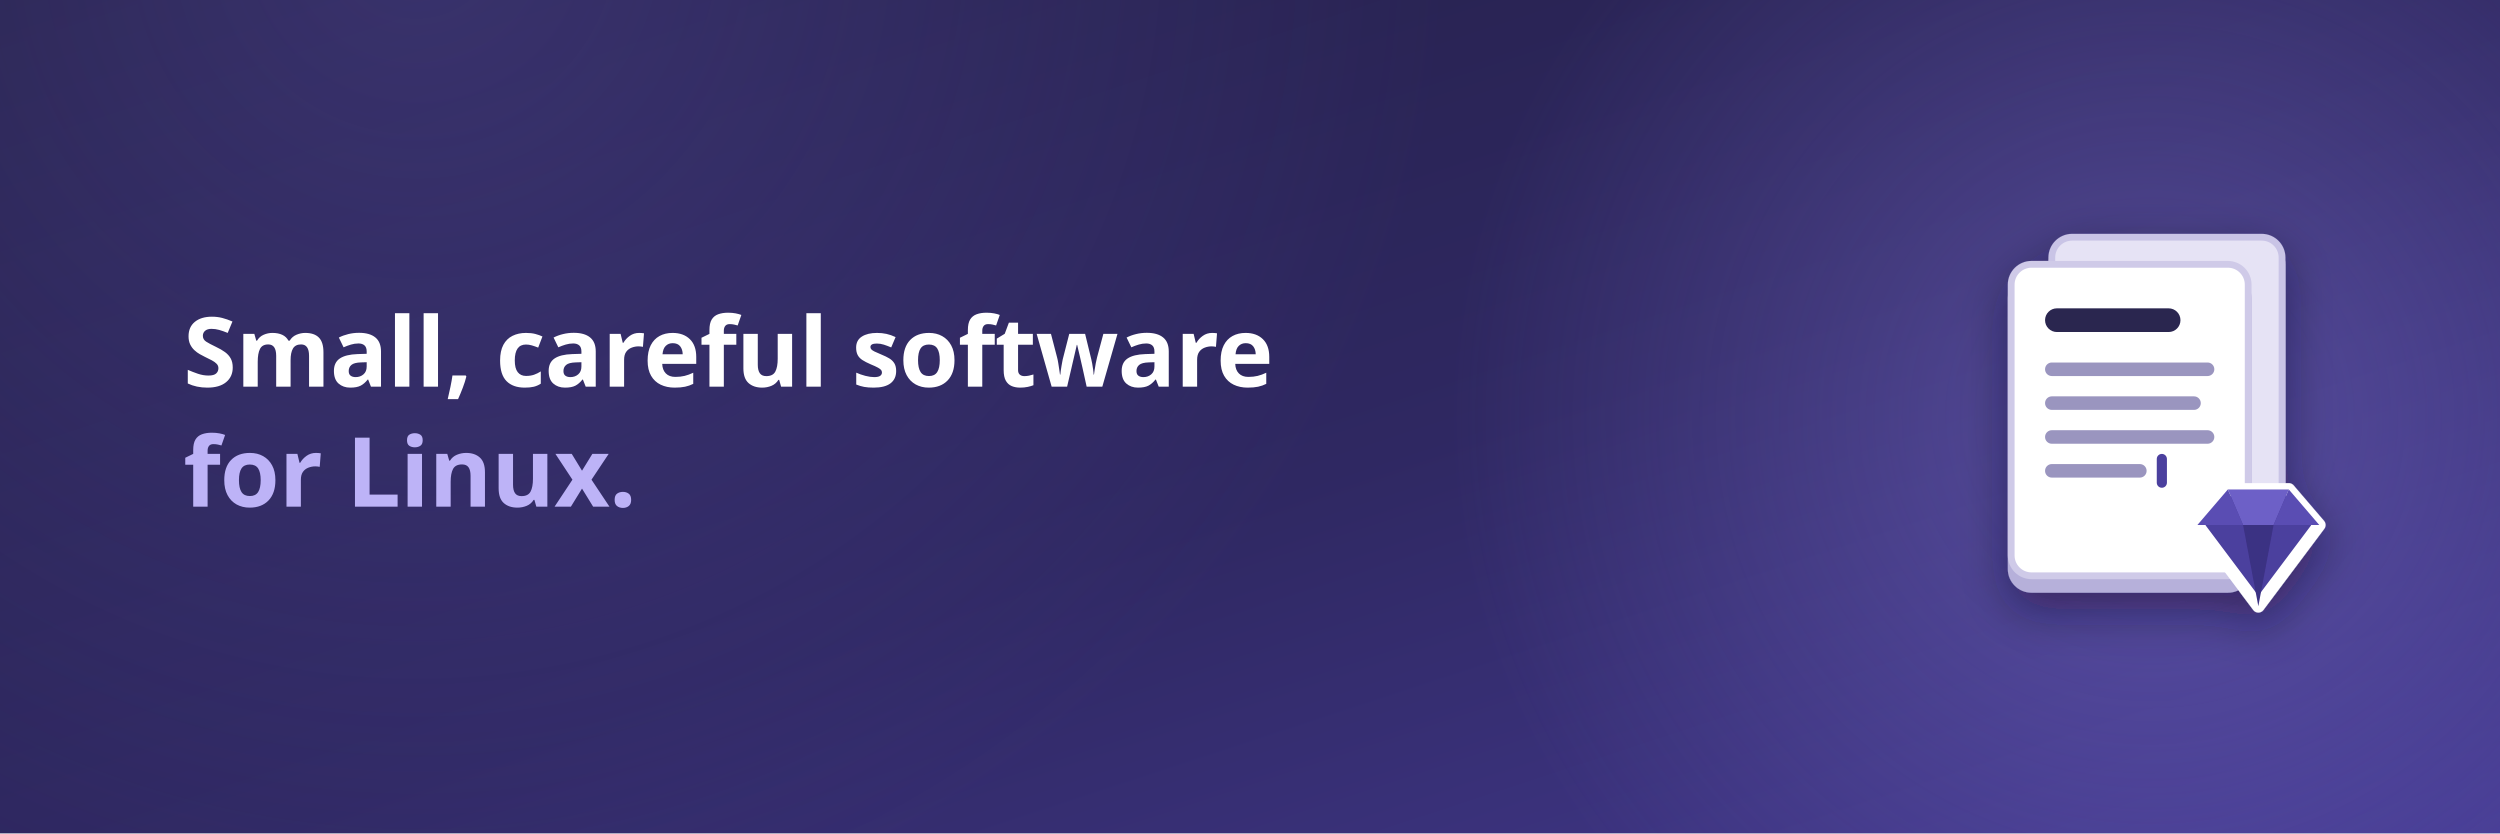
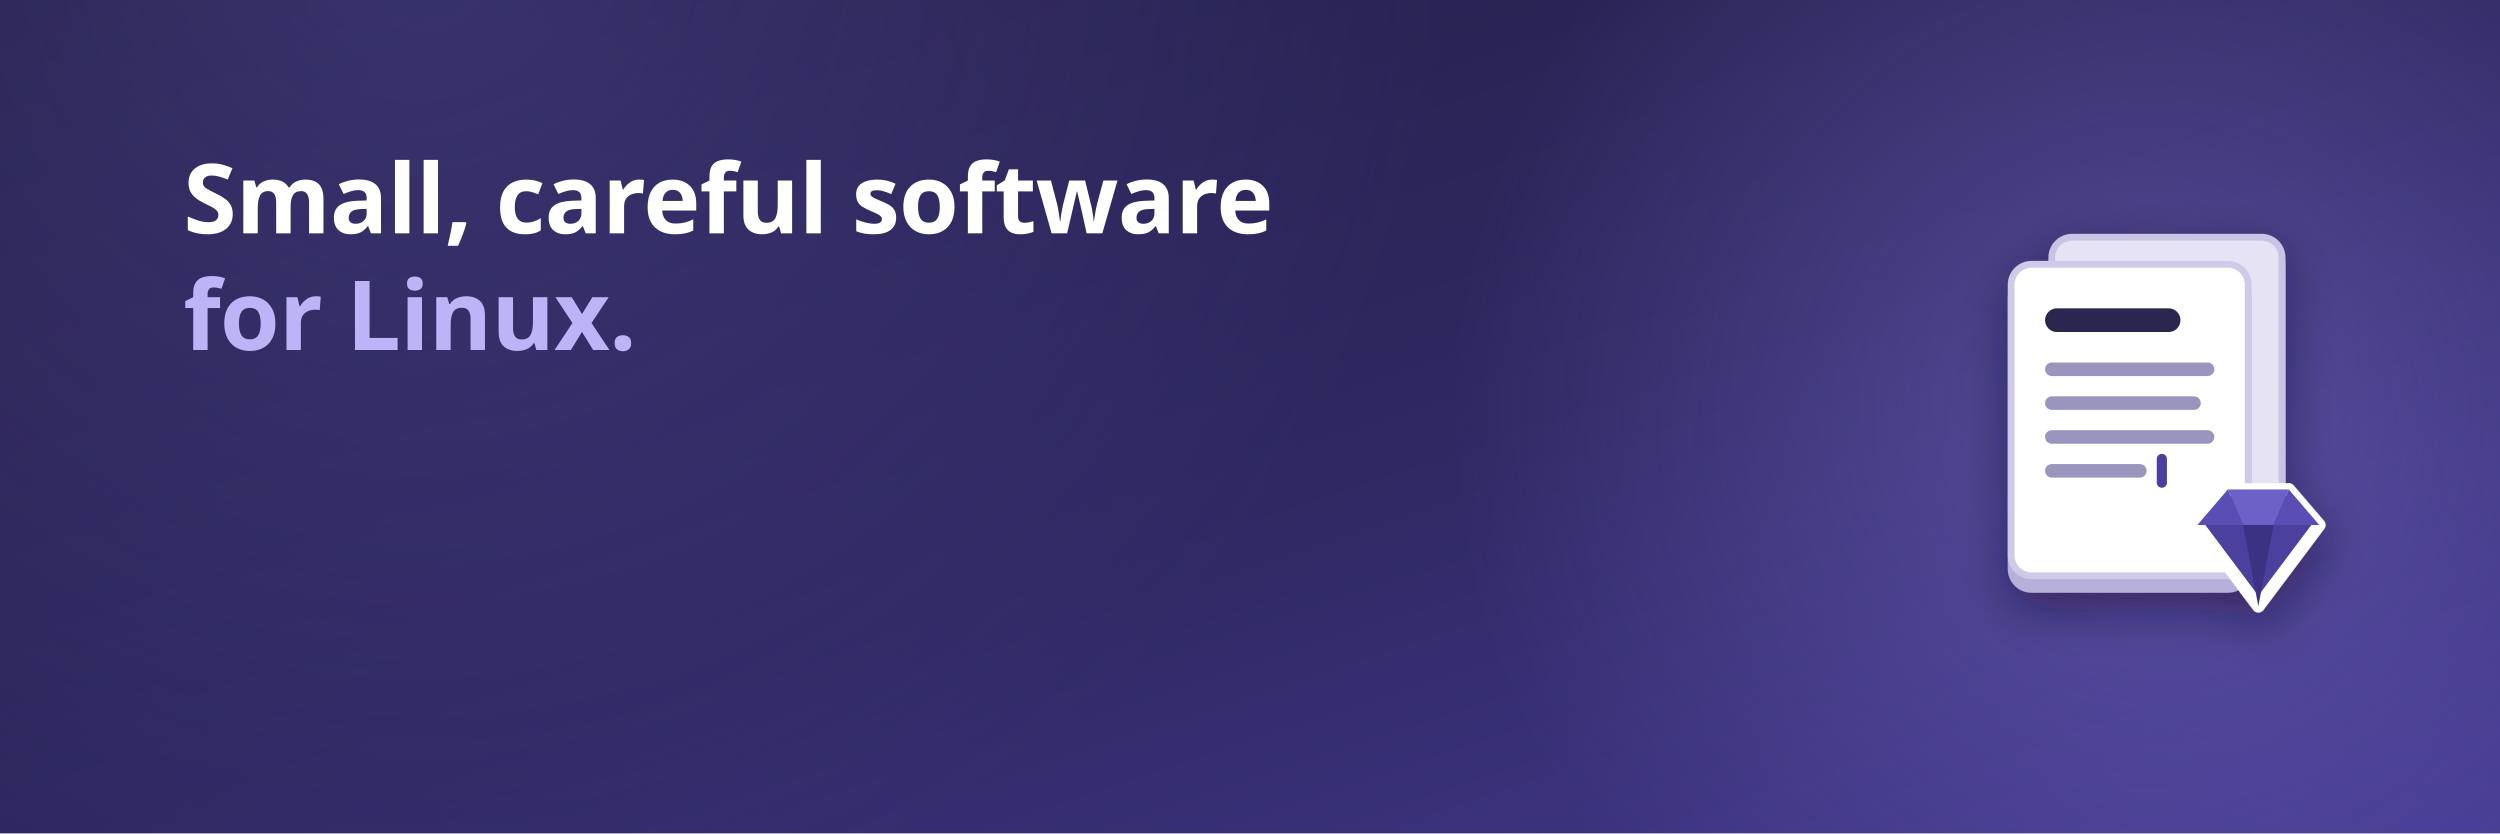
<svg xmlns="http://www.w3.org/2000/svg" width="1500" height="500" viewBox="0 0 1500 500">
  <defs>
    <linearGradient id="bg" x1="0" y1="0" x2="1" y2="1">
      <stop offset="0" stop-color="#231F45" />
      <stop offset="0.55" stop-color="#2F2862" />
      <stop offset="1" stop-color="#43398F" />
    </linearGradient>
    <radialGradient id="glow" cx="1290" cy="250" r="420" gradientUnits="userSpaceOnUse">
      <stop offset="0" stop-color="#8E80E8" stop-opacity="0.38" />
      <stop offset="1" stop-color="#8E80E8" stop-opacity="0" />
    </radialGradient>
    <radialGradient id="glow2" cx="250" cy="-40" r="620" gradientUnits="userSpaceOnUse">
      <stop offset="0" stop-color="#6D60C7" stop-opacity="0.28" />
      <stop offset="1" stop-color="#6D60C7" stop-opacity="0" />
    </radialGradient>
    <filter id="shadow" x="-30%" y="-30%" width="160%" height="160%">
      <feDropShadow dx="0" dy="10" stdDeviation="14" flood-color="#120F2A" flood-opacity="0.45" />
    </filter>
  </defs>
  <rect width="1500" height="500" fill="url(#bg)" />
  <rect width="1500" height="500" fill="url(#glow2)" />
  <rect width="1500" height="500" fill="url(#glow)" />
-   <text x="110" y="232" font-family="Adwaita Sans" font-size="58" font-weight="700" fill="#FFFFFF" letter-spacing="-0.5">Small, careful software</text>
-   <text x="110" y="304" font-family="Adwaita Sans" font-size="58" font-weight="700" fill="#BDB3F7" letter-spacing="-0.5">for Linux.</text>
+   <text x="110" y="140" font-family="Adwaita Sans" font-size="58" font-weight="700" fill="#FFFFFF" letter-spacing="-0.5">Small, careful software</text>
+   <text x="110" y="210" font-family="Adwaita Sans" font-size="58" font-weight="700" fill="#BDB3F7" letter-spacing="-0.5">for Linux.</text>
  <g filter="url(#shadow)">
    <svg x="1160" y="120" width="260" height="260" viewBox="0 0 128 128">
      <rect x="34" y="12" width="70" height="92" rx="7" fill="#C9C4E6" />
      <rect x="35" y="11" width="68" height="88" rx="6" fill="#E6E3F5" stroke="#C9C4E6" stroke-width="2" />
      <rect x="22" y="22" width="72" height="94" rx="7" fill="#B6B0DA" />
      <rect x="23" y="19" width="70" height="92" rx="6" fill="#FFFFFF" stroke="#CFCAE8" stroke-width="2" />
      <rect x="33" y="32" width="40" height="7" rx="3.5" fill="#2A2550" />
      <rect x="33" y="48" width="50" height="4" rx="2" fill="#9A95BF" />
      <rect x="33" y="58" width="46" height="4" rx="2" fill="#9A95BF" />
      <rect x="33" y="68" width="50" height="4" rx="2" fill="#9A95BF" />
      <rect x="33" y="78" width="30" height="4" rx="2" fill="#9A95BF" />
      <rect x="66" y="75" width="3" height="10" rx="1.5" fill="#4B3F9E" />
      <g transform="translate(72 78) scale(0.75)">
        <polygon points="8,24 20,10 44,10 56,24 32,56" fill="#4B3F9E" stroke="#FFFFFF" stroke-width="5" stroke-linejoin="round" />
        <polygon points="20,10 44,10 38,24 26,24" fill="#6D60C7" />
        <polygon points="8,24 20,10 26,24" fill="#5A4DB3" />
        <polygon points="56,24 44,10 38,24" fill="#5A4DB3" />
        <polygon points="26,24 38,24 32,56" fill="#3B3083" />
      </g>
    </svg>
  </g>
</svg>
